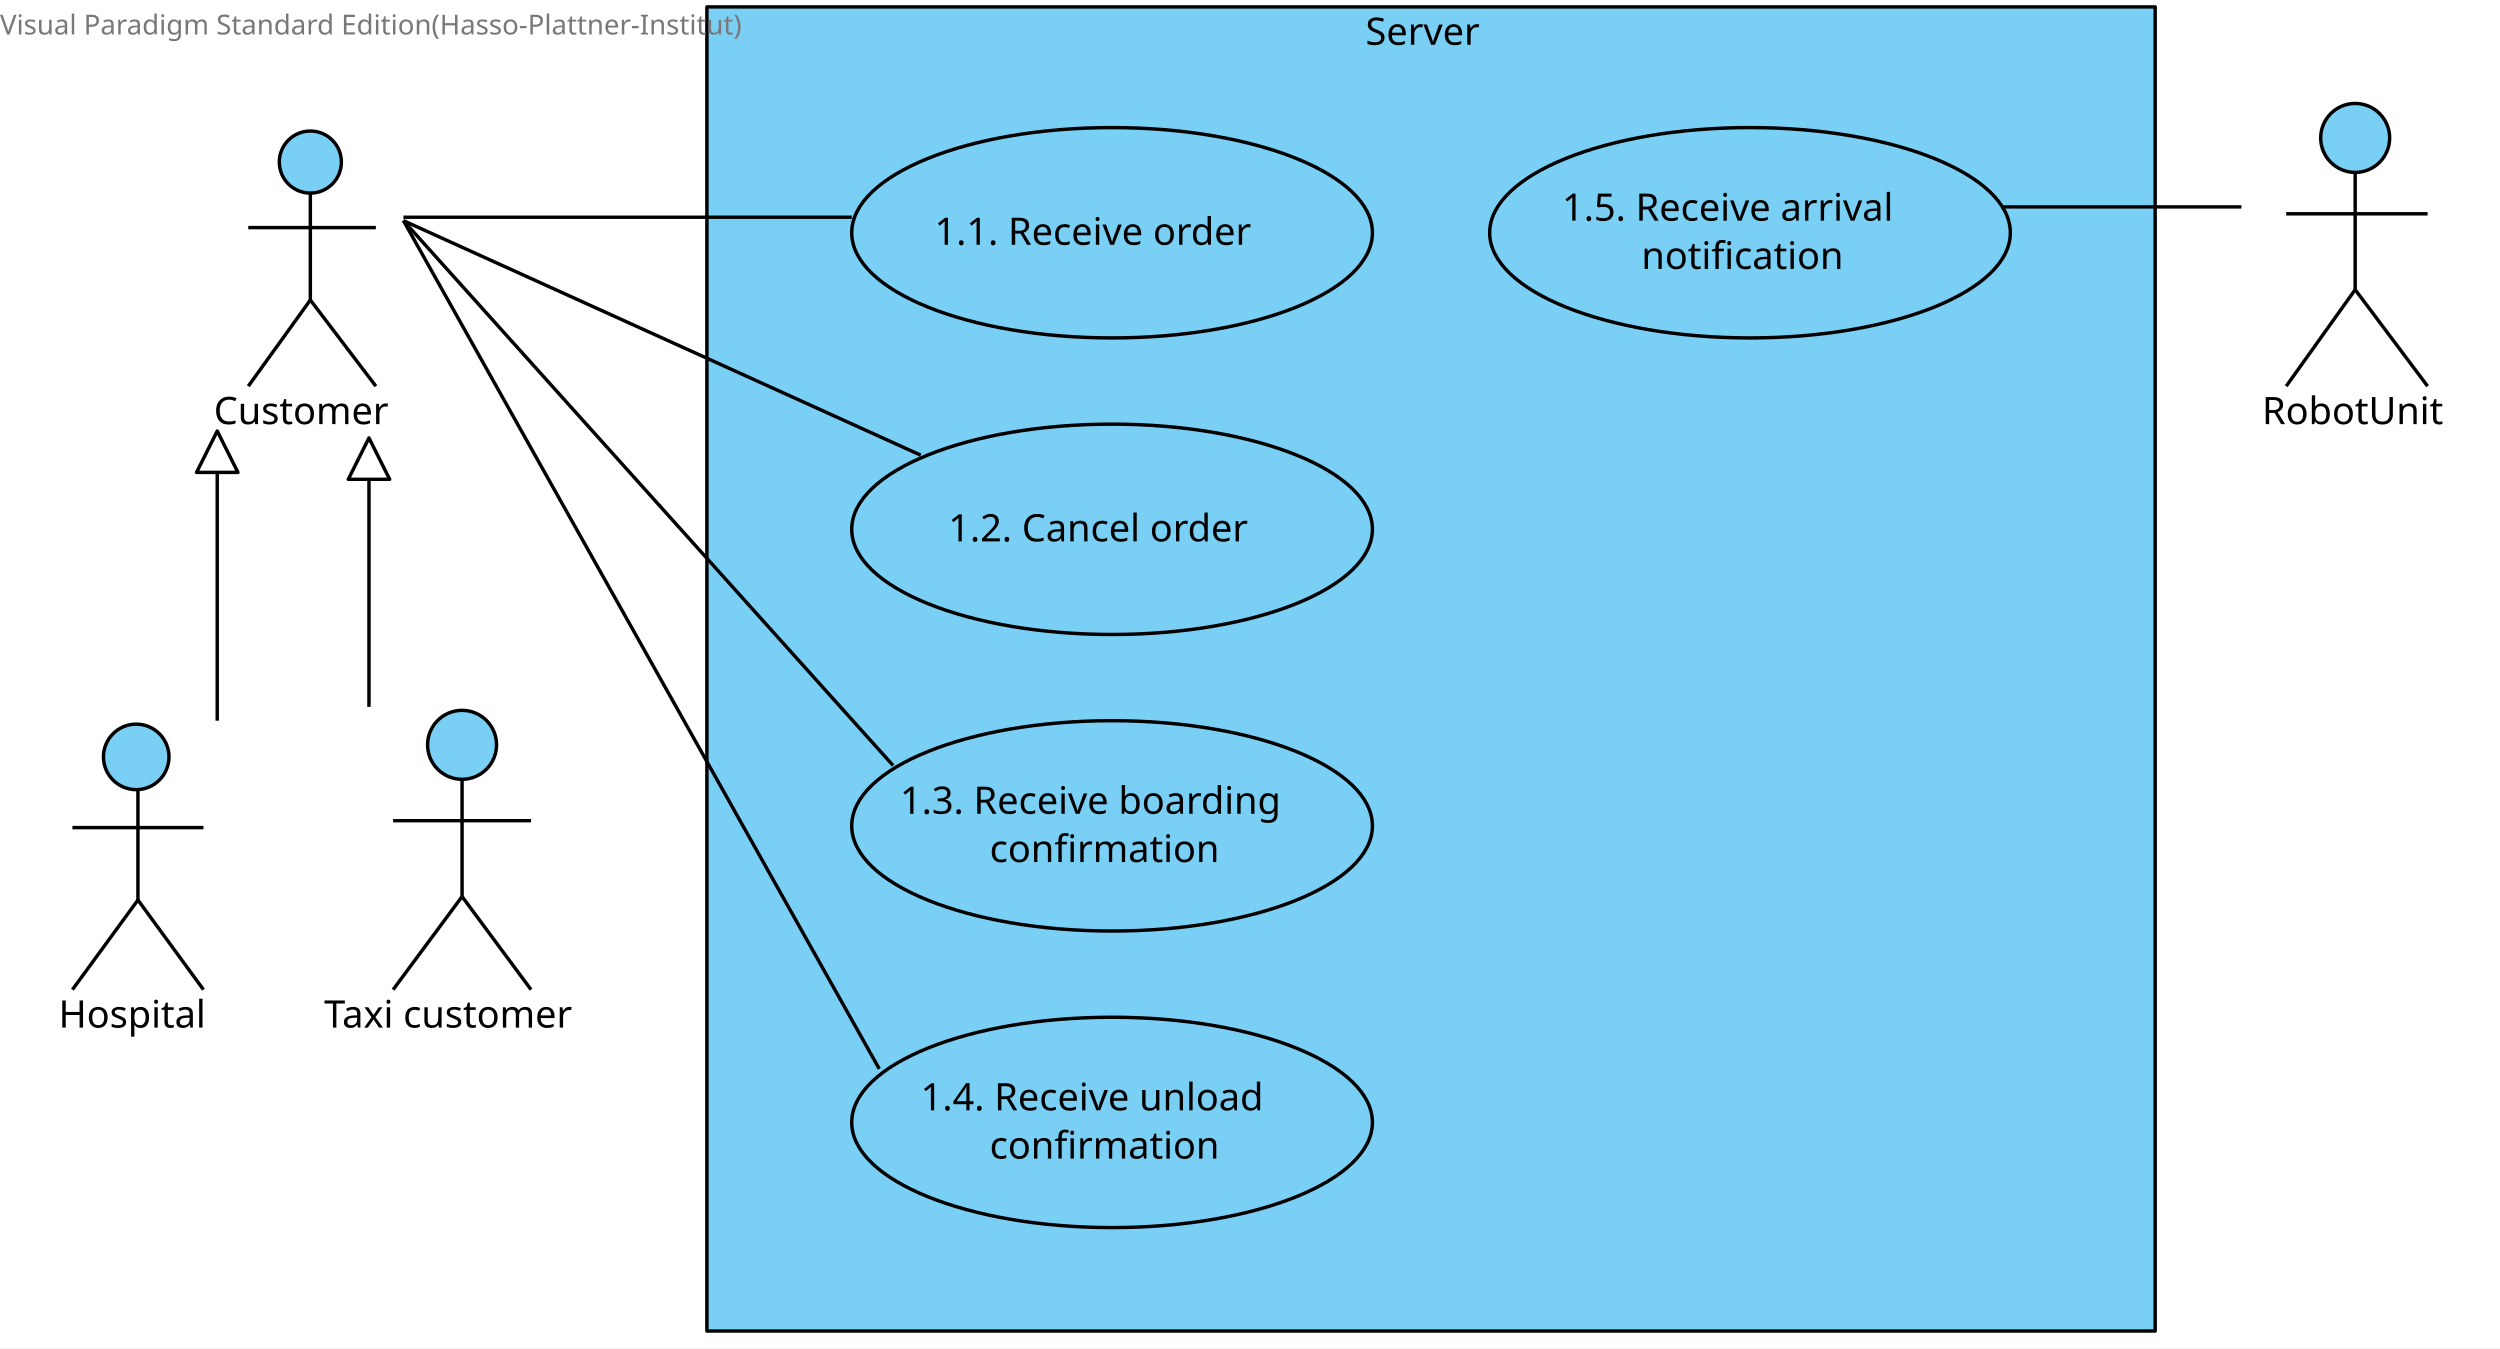
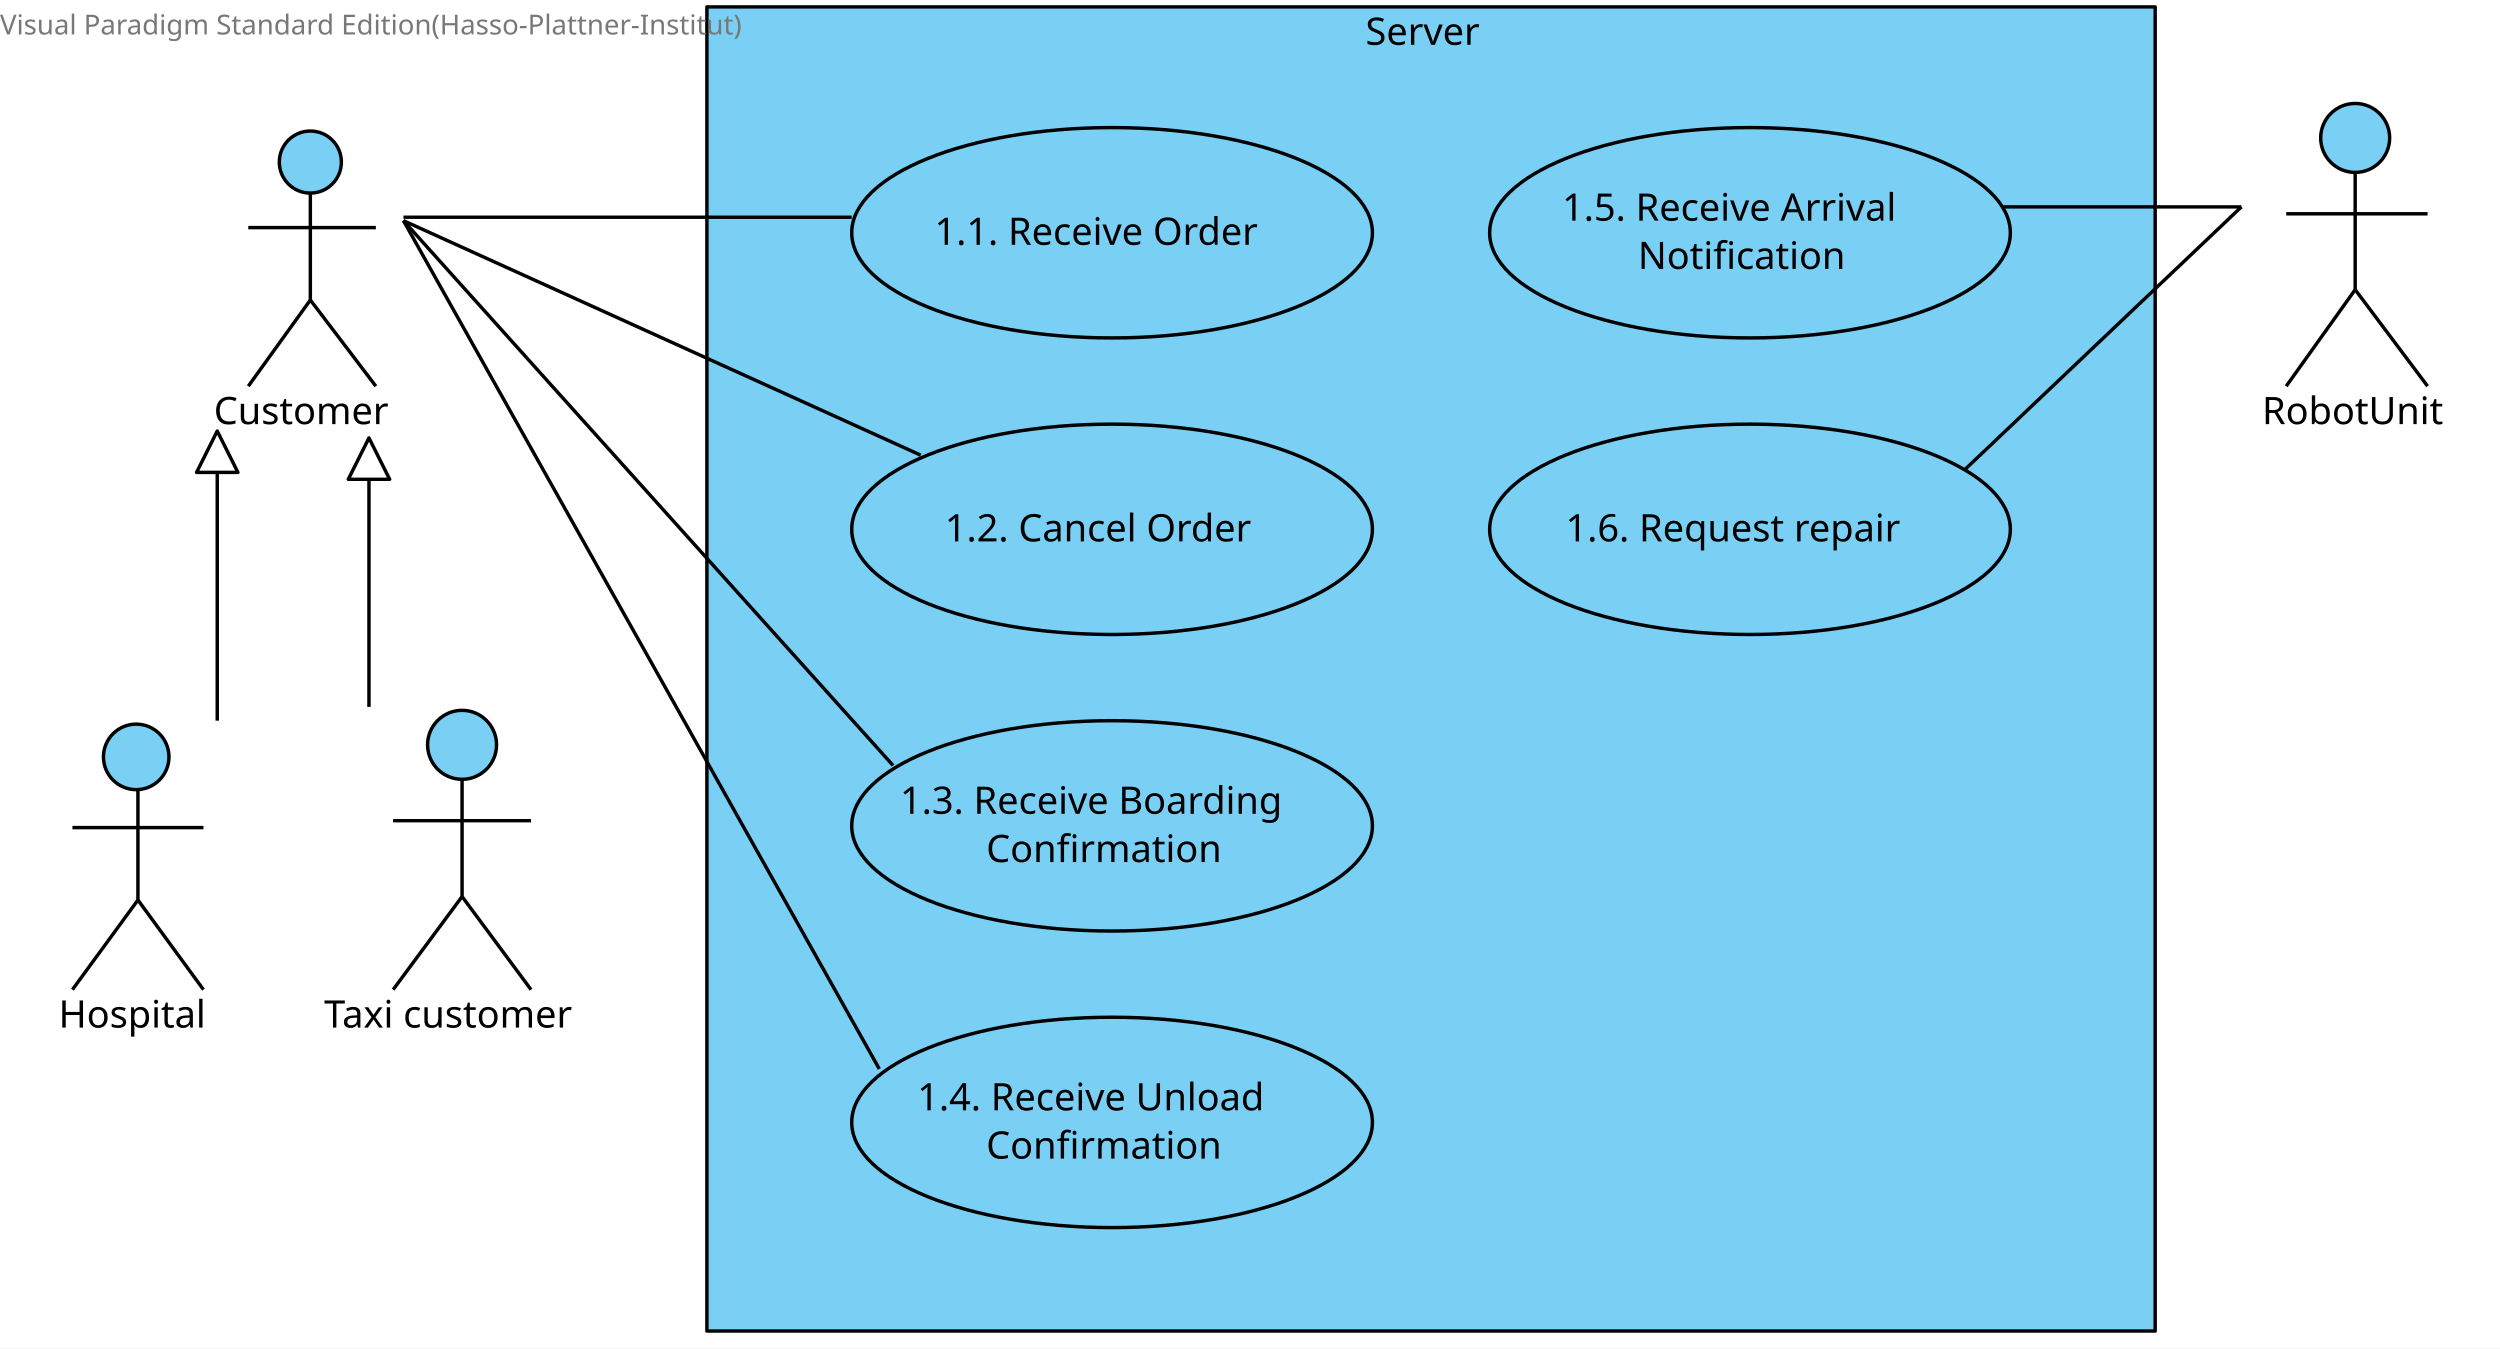
<svg xmlns="http://www.w3.org/2000/svg" fill-opacity="0" color-rendering="auto" color-interpolation="auto" text-rendering="auto" stroke="rgb(0,0,0)" stroke-linecap="square" width="725" stroke-miterlimit="10" shape-rendering="auto" stroke-opacity="0" fill="rgb(0,0,0)" stroke-dasharray="none" font-weight="normal" stroke-width="1" height="391" font-family="'Dialog'" font-style="normal" stroke-linejoin="miter" font-size="12" stroke-dashoffset="0" image-rendering="auto">
  <defs id="genericDefs" />
  <g>
    <defs id="defs1">
      <clipPath clipPathUnits="userSpaceOnUse" id="clipPath1">
        <path d="M-7 -7 L87 -7 L87 88 L-7 88 L-7 -7 Z" />
      </clipPath>
      <clipPath clipPathUnits="userSpaceOnUse" id="clipPath2">
        <path d="M-7 -7 L432 -7 L432 396 L-7 396 L-7 -7 Z" />
      </clipPath>
      <clipPath clipPathUnits="userSpaceOnUse" id="clipPath3">
        <path d="M0 0 L0 385 L421 385 L421 0 Z" />
      </clipPath>
      <clipPath clipPathUnits="userSpaceOnUse" id="clipPath4">
        <path d="M-7 -7 L162 -7 L162 72 L-7 72 L-7 -7 Z" />
      </clipPath>
      <clipPath clipPathUnits="userSpaceOnUse" id="clipPath5">
        <path d="M0 0 L0 61 L151 61 L151 0 Z" />
      </clipPath>
      <clipPath clipPathUnits="userSpaceOnUse" id="clipPath6">
        <path d="M-7 -7 L76 -7 L76 92 L-7 92 L-7 -7 Z" />
      </clipPath>
      <clipPath clipPathUnits="userSpaceOnUse" id="clipPath7">
        <path d="M-7 -7 L65 -7 L65 85 L-7 85 L-7 -7 Z" />
      </clipPath>
      <clipPath clipPathUnits="userSpaceOnUse" id="clipPath8">
        <path d="M-7 -7 L78 -7 L78 93 L-7 93 L-7 -7 Z" />
      </clipPath>
      <clipPath clipPathUnits="userSpaceOnUse" id="clipPath9">
        <path d="M-65 -14 L130 -14 L130 28 L-65 28 L-65 -14 Z" />
      </clipPath>
      <clipPath clipPathUnits="userSpaceOnUse" id="clipPath10">
        <path d="M-99 -13 L198 -13 L198 26 L-99 26 L-99 -13 Z" />
      </clipPath>
      <clipPath clipPathUnits="userSpaceOnUse" id="clipPath11">
+         <path d="M-74 -14 L148 -14 L148 28 L-74 28 L-74 -14 Z" />
+       </clipPath>
+       <clipPath clipPathUnits="userSpaceOnUse" id="clipPath12">
        <path d="M-75 -14 L150 -14 L150 28 L-75 28 L-75 -14 Z" />
      </clipPath>
-       <clipPath clipPathUnits="userSpaceOnUse" id="clipPath12">
-         <path d="M-74 -14 L148 -14 L148 28 L-74 28 L-74 -14 Z" />
-       </clipPath>
      <clipPath clipPathUnits="userSpaceOnUse" id="clipPath13">
+         <path d="M0 0 L284 0 L284 280 L0 280 L0 0 Z" />
+       </clipPath>
+       <clipPath clipPathUnits="userSpaceOnUse" id="clipPath14">
        <path d="M0 0 L342 0 L342 450 L0 450 L0 0 Z" />
      </clipPath>
-       <clipPath clipPathUnits="userSpaceOnUse" id="clipPath14">
+       <clipPath clipPathUnits="userSpaceOnUse" id="clipPath15">
        <path d="M0 0 L273 0 L273 204 L0 204 L0 0 Z" />
      </clipPath>
-       <clipPath clipPathUnits="userSpaceOnUse" id="clipPath15">
+       <clipPath clipPathUnits="userSpaceOnUse" id="clipPath16">
        <path d="M0 0 L334 0 L334 204 L0 204 L0 0 Z" />
      </clipPath>
-       <clipPath clipPathUnits="userSpaceOnUse" id="clipPath16">
+       <clipPath clipPathUnits="userSpaceOnUse" id="clipPath17">
        <path d="M0 0 L204 0 L204 282 L0 282 L0 0 Z" />
      </clipPath>
-       <clipPath clipPathUnits="userSpaceOnUse" id="clipPath17">
+       <clipPath clipPathUnits="userSpaceOnUse" id="clipPath18">
        <path d="M0 0 L204 0 L204 288 L0 288 L0 0 Z" />
      </clipPath>
-       <clipPath clipPathUnits="userSpaceOnUse" id="clipPath18">
+       <clipPath clipPathUnits="userSpaceOnUse" id="clipPath19">
        <path d="M0 0 L346 0 L346 362 L0 362 L0 0 Z" />
      </clipPath>
-       <clipPath clipPathUnits="userSpaceOnUse" id="clipPath19">
+       <clipPath clipPathUnits="userSpaceOnUse" id="clipPath20">
        <path d="M0 0 L354 0 L354 272 L0 272 L0 0 Z" />
      </clipPath>
    </defs>
    <g fill="white" text-rendering="geometricPrecision" fill-opacity="1" stroke-opacity="1" stroke="white">
      <rect x="0" width="725" height="391" y="0" stroke="none" />
    </g>
    <g font-size="11" transform="translate(2,210)" fill-opacity="1" fill="rgb(122,207,245)" text-rendering="geometricPrecision" font-family="sans-serif" stroke="rgb(122,207,245)" stroke-opacity="1">
      <circle r="9.5" clip-path="url(#clipPath1)" cx="37.5" cy="9.5" stroke="none" />
    </g>
    <g stroke-linecap="butt" font-size="11" transform="translate(2,210)" fill-opacity="1" fill="black" text-rendering="geometricPrecision" font-family="sans-serif" stroke-linejoin="round" stroke="black" stroke-opacity="1" stroke-miterlimit="0">
      <circle fill="none" r="9.5" clip-path="url(#clipPath1)" cx="37.5" cy="9.5" />
      <line y2="51" fill="none" x1="38" clip-path="url(#clipPath1)" x2="38" y1="19" />
      <line y2="30" fill="none" x1="19" clip-path="url(#clipPath1)" x2="57" y1="30" />
      <line y2="77" fill="none" x1="38" clip-path="url(#clipPath1)" x2="19" y1="51" />
      <line y2="77" fill="none" x1="38" clip-path="url(#clipPath1)" x2="57" y1="51" />
    </g>
    <g font-size="11" transform="translate(205,2)" fill-opacity="1" fill="rgb(122,207,245)" text-rendering="geometricPrecision" font-family="sans-serif" stroke="rgb(122,207,245)" stroke-opacity="1">
      <rect x="0" width="420" height="384" y="0" clip-path="url(#clipPath2)" stroke="none" />
    </g>
    <g stroke-linecap="butt" font-size="11" transform="translate(205,2)" fill-opacity="1" fill="black" text-rendering="geometricPrecision" font-family="sans-serif" stroke-linejoin="round" stroke="black" stroke-opacity="1" stroke-miterlimit="0">
      <rect fill="none" x="0" width="420" height="384" y="0" clip-path="url(#clipPath2)" />
    </g>
    <g font-size="11" transform="translate(205,2)" fill-opacity="1" fill="black" text-rendering="geometricPrecision" font-family="sans-serif" stroke="black" stroke-opacity="1">
      <text x="191" xml:space="preserve" y="11" clip-path="url(#clipPath3)" stroke="none">Server</text>
    </g>
    <g font-size="11" transform="translate(247,295)" fill-opacity="1" fill="rgb(122,207,245)" text-rendering="geometricPrecision" font-family="sans-serif" stroke="rgb(122,207,245)" stroke-opacity="1">
      <ellipse rx="75.5" ry="30.5" clip-path="url(#clipPath4)" cx="75.5" cy="30.5" stroke="none" />
    </g>
    <g stroke-linecap="butt" font-size="11" transform="translate(247,295)" fill-opacity="1" fill="black" text-rendering="geometricPrecision" font-family="sans-serif" stroke-linejoin="round" stroke="black" stroke-opacity="1" stroke-miterlimit="0">
      <ellipse rx="75.5" fill="none" ry="30.5" clip-path="url(#clipPath4)" cx="75.5" cy="30.5" />
    </g>
    <g font-size="11" transform="translate(247,295)" fill-opacity="1" fill="black" text-rendering="geometricPrecision" font-family="sans-serif" stroke="black" stroke-opacity="1">
-       <text x="20" xml:space="preserve" y="27" clip-path="url(#clipPath5)" stroke="none">1.4. Receive unload</text>
-       <text x="40" xml:space="preserve" y="41" clip-path="url(#clipPath5)" stroke="none">confirmation</text>
+       <text x="19" xml:space="preserve" y="27" clip-path="url(#clipPath5)" stroke="none">1.4. Receive Unload</text>
+       <text x="39" xml:space="preserve" y="41" clip-path="url(#clipPath5)" stroke="none">Confirmation</text>
    </g>
    <g font-size="11" transform="translate(102,206)" fill-opacity="1" fill="rgb(122,207,245)" text-rendering="geometricPrecision" font-family="sans-serif" stroke="rgb(122,207,245)" stroke-opacity="1">
      <circle r="10" clip-path="url(#clipPath6)" cx="32" cy="10" stroke="none" />
    </g>
    <g stroke-linecap="butt" font-size="11" transform="translate(102,206)" fill-opacity="1" fill="black" text-rendering="geometricPrecision" font-family="sans-serif" stroke-linejoin="round" stroke="black" stroke-opacity="1" stroke-miterlimit="0">
      <circle fill="none" r="10" clip-path="url(#clipPath6)" cx="32" cy="10" />
      <line y2="54" fill="none" x1="32" clip-path="url(#clipPath6)" x2="32" y1="20" />
      <line y2="32" fill="none" x1="12" clip-path="url(#clipPath6)" x2="52" y1="32" />
      <line y2="81" fill="none" x1="32" clip-path="url(#clipPath6)" x2="12" y1="54" />
      <line y2="81" fill="none" x1="32" clip-path="url(#clipPath6)" x2="52" y1="54" />
    </g>
    <g font-size="11" transform="translate(63,38)" fill-opacity="1" fill="rgb(122,207,245)" text-rendering="geometricPrecision" font-family="sans-serif" stroke="rgb(122,207,245)" stroke-opacity="1">
      <circle r="9" clip-path="url(#clipPath7)" cx="27" cy="9" stroke="none" />
    </g>
    <g stroke-linecap="butt" font-size="11" transform="translate(63,38)" fill-opacity="1" fill="black" text-rendering="geometricPrecision" font-family="sans-serif" stroke-linejoin="round" stroke="black" stroke-opacity="1" stroke-miterlimit="0">
      <circle fill="none" r="9" clip-path="url(#clipPath7)" cx="27" cy="9" />
      <line y2="49" fill="none" x1="27" clip-path="url(#clipPath7)" x2="27" y1="18" />
      <line y2="28" fill="none" x1="9" clip-path="url(#clipPath7)" x2="46" y1="28" />
      <line y2="74" fill="none" x1="27" clip-path="url(#clipPath7)" x2="9" y1="49" />
      <line y2="74" fill="none" x1="27" clip-path="url(#clipPath7)" x2="46" y1="49" />
    </g>
    <g font-size="11" transform="translate(432,37)" fill-opacity="1" fill="rgb(122,207,245)" text-rendering="geometricPrecision" font-family="sans-serif" stroke="rgb(122,207,245)" stroke-opacity="1">
      <ellipse rx="75.5" ry="30.5" clip-path="url(#clipPath4)" cx="75.5" cy="30.5" stroke="none" />
    </g>
    <g stroke-linecap="butt" font-size="11" transform="translate(432,37)" fill-opacity="1" fill="black" text-rendering="geometricPrecision" font-family="sans-serif" stroke-linejoin="round" stroke="black" stroke-opacity="1" stroke-miterlimit="0">
      <ellipse rx="75.5" fill="none" ry="30.5" clip-path="url(#clipPath4)" cx="75.5" cy="30.5" />
    </g>
    <g font-size="11" transform="translate(432,37)" fill-opacity="1" fill="black" text-rendering="geometricPrecision" font-family="sans-serif" stroke="black" stroke-opacity="1">
-       <text x="21" xml:space="preserve" y="27" clip-path="url(#clipPath5)" stroke="none">1.5. Receive arrival</text>
-       <text x="44" xml:space="preserve" y="41" clip-path="url(#clipPath5)" stroke="none">notification</text>
+       <text x="21" xml:space="preserve" y="27" clip-path="url(#clipPath5)" stroke="none">1.5. Receive Arrival</text>
+       <text x="43" xml:space="preserve" y="41" clip-path="url(#clipPath5)" stroke="none">Notification</text>
    </g>
    <g font-size="11" transform="translate(650,30)" fill-opacity="1" fill="rgb(122,207,245)" text-rendering="geometricPrecision" font-family="sans-serif" stroke="rgb(122,207,245)" stroke-opacity="1">
      <circle r="10" clip-path="url(#clipPath8)" cx="33" cy="10" stroke="none" />
    </g>
    <g stroke-linecap="butt" font-size="11" transform="translate(650,30)" fill-opacity="1" fill="black" text-rendering="geometricPrecision" font-family="sans-serif" stroke-linejoin="round" stroke="black" stroke-opacity="1" stroke-miterlimit="0">
      <circle fill="none" r="10" clip-path="url(#clipPath8)" cx="33" cy="10" />
      <line y2="54" fill="none" x1="33" clip-path="url(#clipPath8)" x2="33" y1="20" />
      <line y2="32" fill="none" x1="13" clip-path="url(#clipPath8)" x2="54" y1="32" />
      <line y2="82" fill="none" x1="33" clip-path="url(#clipPath8)" x2="13" y1="54" />
      <line y2="82" fill="none" x1="33" clip-path="url(#clipPath8)" x2="54" y1="54" />
    </g>
    <g font-size="11" transform="translate(247,37)" fill-opacity="1" fill="rgb(122,207,245)" text-rendering="geometricPrecision" font-family="sans-serif" stroke="rgb(122,207,245)" stroke-opacity="1">
      <ellipse rx="75.5" ry="30.5" clip-path="url(#clipPath4)" cx="75.5" cy="30.5" stroke="none" />
    </g>
    <g stroke-linecap="butt" font-size="11" transform="translate(247,37)" fill-opacity="1" fill="black" text-rendering="geometricPrecision" font-family="sans-serif" stroke-linejoin="round" stroke="black" stroke-opacity="1" stroke-miterlimit="0">
      <ellipse rx="75.5" fill="none" ry="30.5" clip-path="url(#clipPath4)" cx="75.5" cy="30.5" />
    </g>
    <g font-size="11" transform="translate(247,37)" fill-opacity="1" fill="black" text-rendering="geometricPrecision" font-family="sans-serif" stroke="black" stroke-opacity="1">
-       <text x="24" xml:space="preserve" y="34" clip-path="url(#clipPath5)" stroke="none">1.1. Receive order</text>
+       <text x="24" xml:space="preserve" y="34" clip-path="url(#clipPath5)" stroke="none">1.1. Receive Order</text>
    </g>
    <g font-size="11" transform="translate(247,123)" fill-opacity="1" fill="rgb(122,207,245)" text-rendering="geometricPrecision" font-family="sans-serif" stroke="rgb(122,207,245)" stroke-opacity="1">
      <ellipse rx="75.5" ry="30.5" clip-path="url(#clipPath4)" cx="75.5" cy="30.5" stroke="none" />
    </g>
    <g stroke-linecap="butt" font-size="11" transform="translate(247,123)" fill-opacity="1" fill="black" text-rendering="geometricPrecision" font-family="sans-serif" stroke-linejoin="round" stroke="black" stroke-opacity="1" stroke-miterlimit="0">
      <ellipse rx="75.5" fill="none" ry="30.5" clip-path="url(#clipPath4)" cx="75.5" cy="30.5" />
    </g>
    <g font-size="11" transform="translate(247,123)" fill-opacity="1" fill="black" text-rendering="geometricPrecision" font-family="sans-serif" stroke="black" stroke-opacity="1">
-       <text x="28" xml:space="preserve" y="34" clip-path="url(#clipPath5)" stroke="none">1.2. Cancel order</text>
+       <text x="27" xml:space="preserve" y="34" clip-path="url(#clipPath5)" stroke="none">1.2. Cancel Order</text>
    </g>
    <g font-size="11" transform="translate(247,209)" fill-opacity="1" fill="rgb(122,207,245)" text-rendering="geometricPrecision" font-family="sans-serif" stroke="rgb(122,207,245)" stroke-opacity="1">
      <ellipse rx="75.5" ry="30.5" clip-path="url(#clipPath4)" cx="75.5" cy="30.5" stroke="none" />
    </g>
    <g stroke-linecap="butt" font-size="11" transform="translate(247,209)" fill-opacity="1" fill="black" text-rendering="geometricPrecision" font-family="sans-serif" stroke-linejoin="round" stroke="black" stroke-opacity="1" stroke-miterlimit="0">
      <ellipse rx="75.5" fill="none" ry="30.5" clip-path="url(#clipPath4)" cx="75.5" cy="30.5" />
    </g>
    <g font-size="11" transform="translate(247,209)" fill-opacity="1" fill="black" text-rendering="geometricPrecision" font-family="sans-serif" stroke="black" stroke-opacity="1">
-       <text x="14" xml:space="preserve" y="27" clip-path="url(#clipPath5)" stroke="none">1.3. Receive boarding</text>
-       <text x="40" xml:space="preserve" y="41" clip-path="url(#clipPath5)" stroke="none">confirmation</text>
+       <text x="14" xml:space="preserve" y="27" clip-path="url(#clipPath5)" stroke="none">1.3. Receive Boarding</text>
+       <text x="39" xml:space="preserve" y="41" clip-path="url(#clipPath5)" stroke="none">Confirmation</text>
+     </g>
+     <g font-size="11" transform="translate(432,123)" fill-opacity="1" fill="rgb(122,207,245)" text-rendering="geometricPrecision" font-family="sans-serif" stroke="rgb(122,207,245)" stroke-opacity="1">
+       <ellipse rx="75.5" ry="30.5" clip-path="url(#clipPath4)" cx="75.5" cy="30.5" stroke="none" />
+     </g>
+     <g stroke-linecap="butt" font-size="11" transform="translate(432,123)" fill-opacity="1" fill="black" text-rendering="geometricPrecision" font-family="sans-serif" stroke-linejoin="round" stroke="black" stroke-opacity="1" stroke-miterlimit="0">
+       <ellipse rx="75.5" fill="none" ry="30.5" clip-path="url(#clipPath4)" cx="75.5" cy="30.5" />
+     </g>
+     <g font-size="11" transform="translate(432,123)" fill-opacity="1" fill="black" text-rendering="geometricPrecision" font-family="sans-serif" stroke="black" stroke-opacity="1">
+       <text x="22" xml:space="preserve" y="34" clip-path="url(#clipPath5)" stroke="none">1.6. Request repair</text>
    </g>
    <g font-size="11" transform="translate(8,287)" fill-opacity="1" fill="black" text-rendering="geometricPrecision" font-family="sans-serif" stroke="black" stroke-opacity="1">
      <text x="9" xml:space="preserve" y="11" clip-path="url(#clipPath9)" stroke="none">Hospital</text>
    </g>
    <g font-size="11" transform="translate(85,287)" fill-opacity="1" fill="black" text-rendering="geometricPrecision" font-family="sans-serif" stroke="black" stroke-opacity="1">
      <text x="9" xml:space="preserve" y="11" clip-path="url(#clipPath10)" stroke="none">Taxi customer</text>
    </g>
+     <g font-size="11" transform="translate(53,112)" fill-opacity="1" fill="black" text-rendering="geometricPrecision" font-family="sans-serif" stroke="black" stroke-opacity="1">
+       <text x="9" xml:space="preserve" y="11" clip-path="url(#clipPath11)" stroke="none">Customer</text>
+     </g>
    <g font-size="11" transform="translate(646,112)" fill-opacity="1" fill="black" text-rendering="geometricPrecision" font-family="sans-serif" stroke="black" stroke-opacity="1">
-       <text x="10" xml:space="preserve" y="11" clip-path="url(#clipPath11)" stroke="none">RobotUnit</text>
-     </g>
-     <g font-size="11" transform="translate(53,112)" fill-opacity="1" fill="black" text-rendering="geometricPrecision" font-family="sans-serif" stroke="black" stroke-opacity="1">
-       <text x="9" xml:space="preserve" y="11" clip-path="url(#clipPath12)" stroke="none">Customer</text>
+       <text x="10" xml:space="preserve" y="11" clip-path="url(#clipPath12)" stroke="none">RobotUnit</text>
+     </g>
+     <g stroke-linecap="butt" font-size="11" transform="translate(470,-40)" fill-opacity="1" fill="black" text-rendering="geometricPrecision" font-family="sans-serif" stroke-linejoin="round" stroke="black" stroke-opacity="1">
+       <line y2="100" fill="none" x1="100" clip-path="url(#clipPath13)" x2="180" y1="176" />
    </g>
    <g stroke-linecap="butt" font-size="11" transform="translate(17,-36)" fill-opacity="1" fill="black" text-rendering="geometricPrecision" font-family="sans-serif" stroke-linejoin="round" stroke="black" stroke-opacity="1">
-       <line y2="100" fill="none" x1="238" clip-path="url(#clipPath13)" x2="100" y1="346" />
+       <line y2="100" fill="none" x1="238" clip-path="url(#clipPath14)" x2="100" y1="346" />
    </g>
    <g stroke-linecap="butt" font-size="11" transform="translate(481,-40)" fill-opacity="1" fill="black" text-rendering="geometricPrecision" font-family="sans-serif" stroke-linejoin="round" stroke="black" stroke-opacity="1">
-       <line y2="100" fill="none" x1="169" clip-path="url(#clipPath14)" x2="100" y1="100" />
+       <line y2="100" fill="none" x1="169" clip-path="url(#clipPath15)" x2="100" y1="100" />
    </g>
    <g stroke-linecap="butt" font-size="11" transform="translate(17,-37)" fill-opacity="1" fill="black" text-rendering="geometricPrecision" font-family="sans-serif" stroke-linejoin="round" stroke="black" stroke-opacity="1">
-       <line y2="100" fill="none" x1="100" clip-path="url(#clipPath15)" x2="230" y1="100" />
+       <line y2="100" fill="none" x1="100" clip-path="url(#clipPath16)" x2="230" y1="100" />
    </g>
    <g stroke-linecap="butt" font-size="11" transform="translate(7,27)" fill-opacity="1" fill="black" text-rendering="geometricPrecision" font-family="sans-serif" stroke-linejoin="round" stroke="black" stroke-opacity="1">
-       <line y2="178" fill="none" x1="100" clip-path="url(#clipPath16)" x2="100" y1="100" />
-       <polygon fill="white" clip-path="url(#clipPath16)" points=" 100 100 94 112 106 112" stroke="none" />
-       <polygon fill="none" points=" 100 100 94 112 106 112" clip-path="url(#clipPath16)" />
-     </g>
-     <g stroke-linecap="butt" font-size="11" transform="translate(-37,25)" fill-opacity="1" fill="black" text-rendering="geometricPrecision" font-family="sans-serif" stroke-linejoin="round" stroke="black" stroke-opacity="1">
-       <line y2="184" fill="none" x1="100" clip-path="url(#clipPath17)" x2="100" y1="100" />
+       <line y2="178" fill="none" x1="100" clip-path="url(#clipPath17)" x2="100" y1="100" />
      <polygon fill="white" clip-path="url(#clipPath17)" points=" 100 100 94 112 106 112" stroke="none" />
      <polygon fill="none" points=" 100 100 94 112 106 112" clip-path="url(#clipPath17)" />
    </g>
+     <g stroke-linecap="butt" font-size="11" transform="translate(-37,25)" fill-opacity="1" fill="black" text-rendering="geometricPrecision" font-family="sans-serif" stroke-linejoin="round" stroke="black" stroke-opacity="1">
+       <line y2="184" fill="none" x1="100" clip-path="url(#clipPath18)" x2="100" y1="100" />
+       <polygon fill="white" clip-path="url(#clipPath18)" points=" 100 100 94 112 106 112" stroke="none" />
+       <polygon fill="none" points=" 100 100 94 112 106 112" clip-path="url(#clipPath18)" />
+     </g>
    <g stroke-linecap="butt" font-size="11" transform="translate(17,-36)" fill-opacity="1" fill="black" text-rendering="geometricPrecision" font-family="sans-serif" stroke-linejoin="round" stroke="black" stroke-opacity="1">
-       <line y2="258" fill="none" x1="100" clip-path="url(#clipPath18)" x2="242" y1="100" />
+       <line y2="258" fill="none" x1="100" clip-path="url(#clipPath19)" x2="242" y1="100" />
    </g>
    <g stroke-linecap="butt" font-size="11" transform="translate(17,-36)" fill-opacity="1" fill="black" text-rendering="geometricPrecision" font-family="sans-serif" stroke-linejoin="round" stroke="black" stroke-opacity="1">
-       <line y2="168" fill="none" x1="100" clip-path="url(#clipPath19)" x2="250" y1="100" />
+       <line y2="168" fill="none" x1="100" clip-path="url(#clipPath20)" x2="250" y1="100" />
    </g>
    <g fill="rgb(120,120,120)" text-rendering="geometricPrecision" fill-opacity="1" font-size="8" stroke-opacity="1" stroke="rgb(120,120,120)">
      <text x="0" xml:space="preserve" y="10" stroke="none">Visual Paradigm Standard Edition(Hasso-Plattner-Institut)</text>
    </g>
  </g>
</svg>
